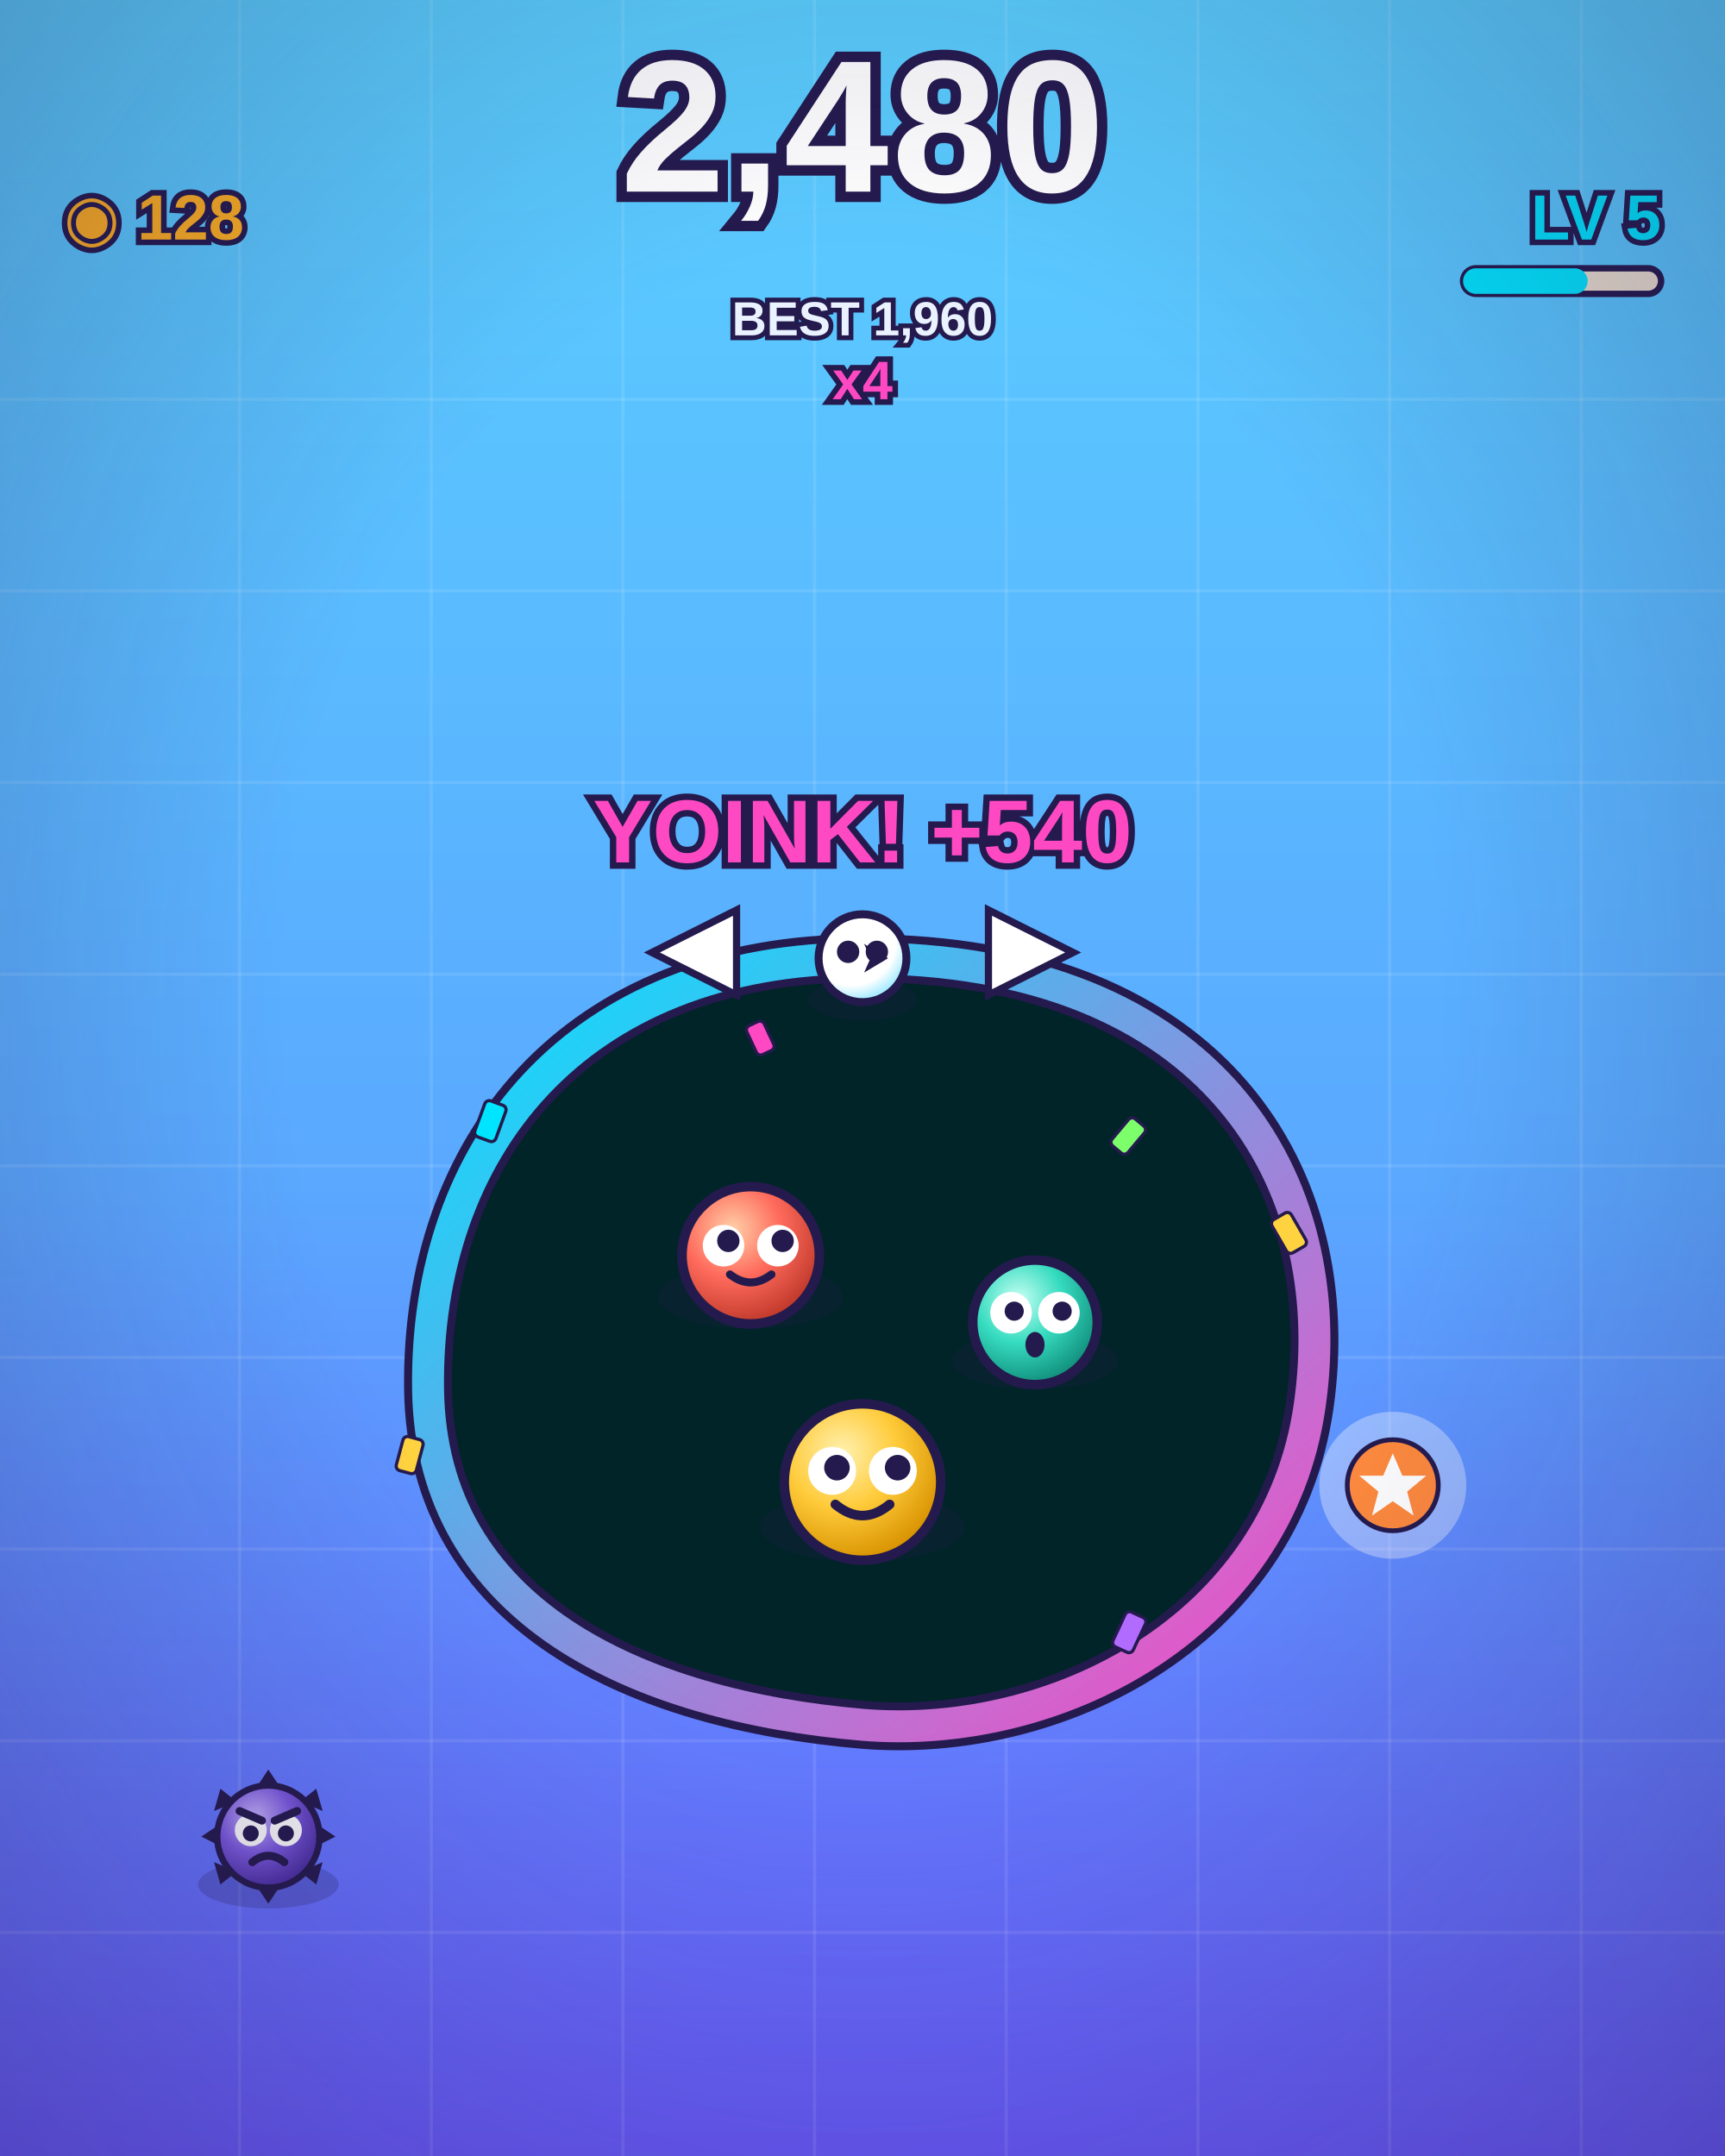
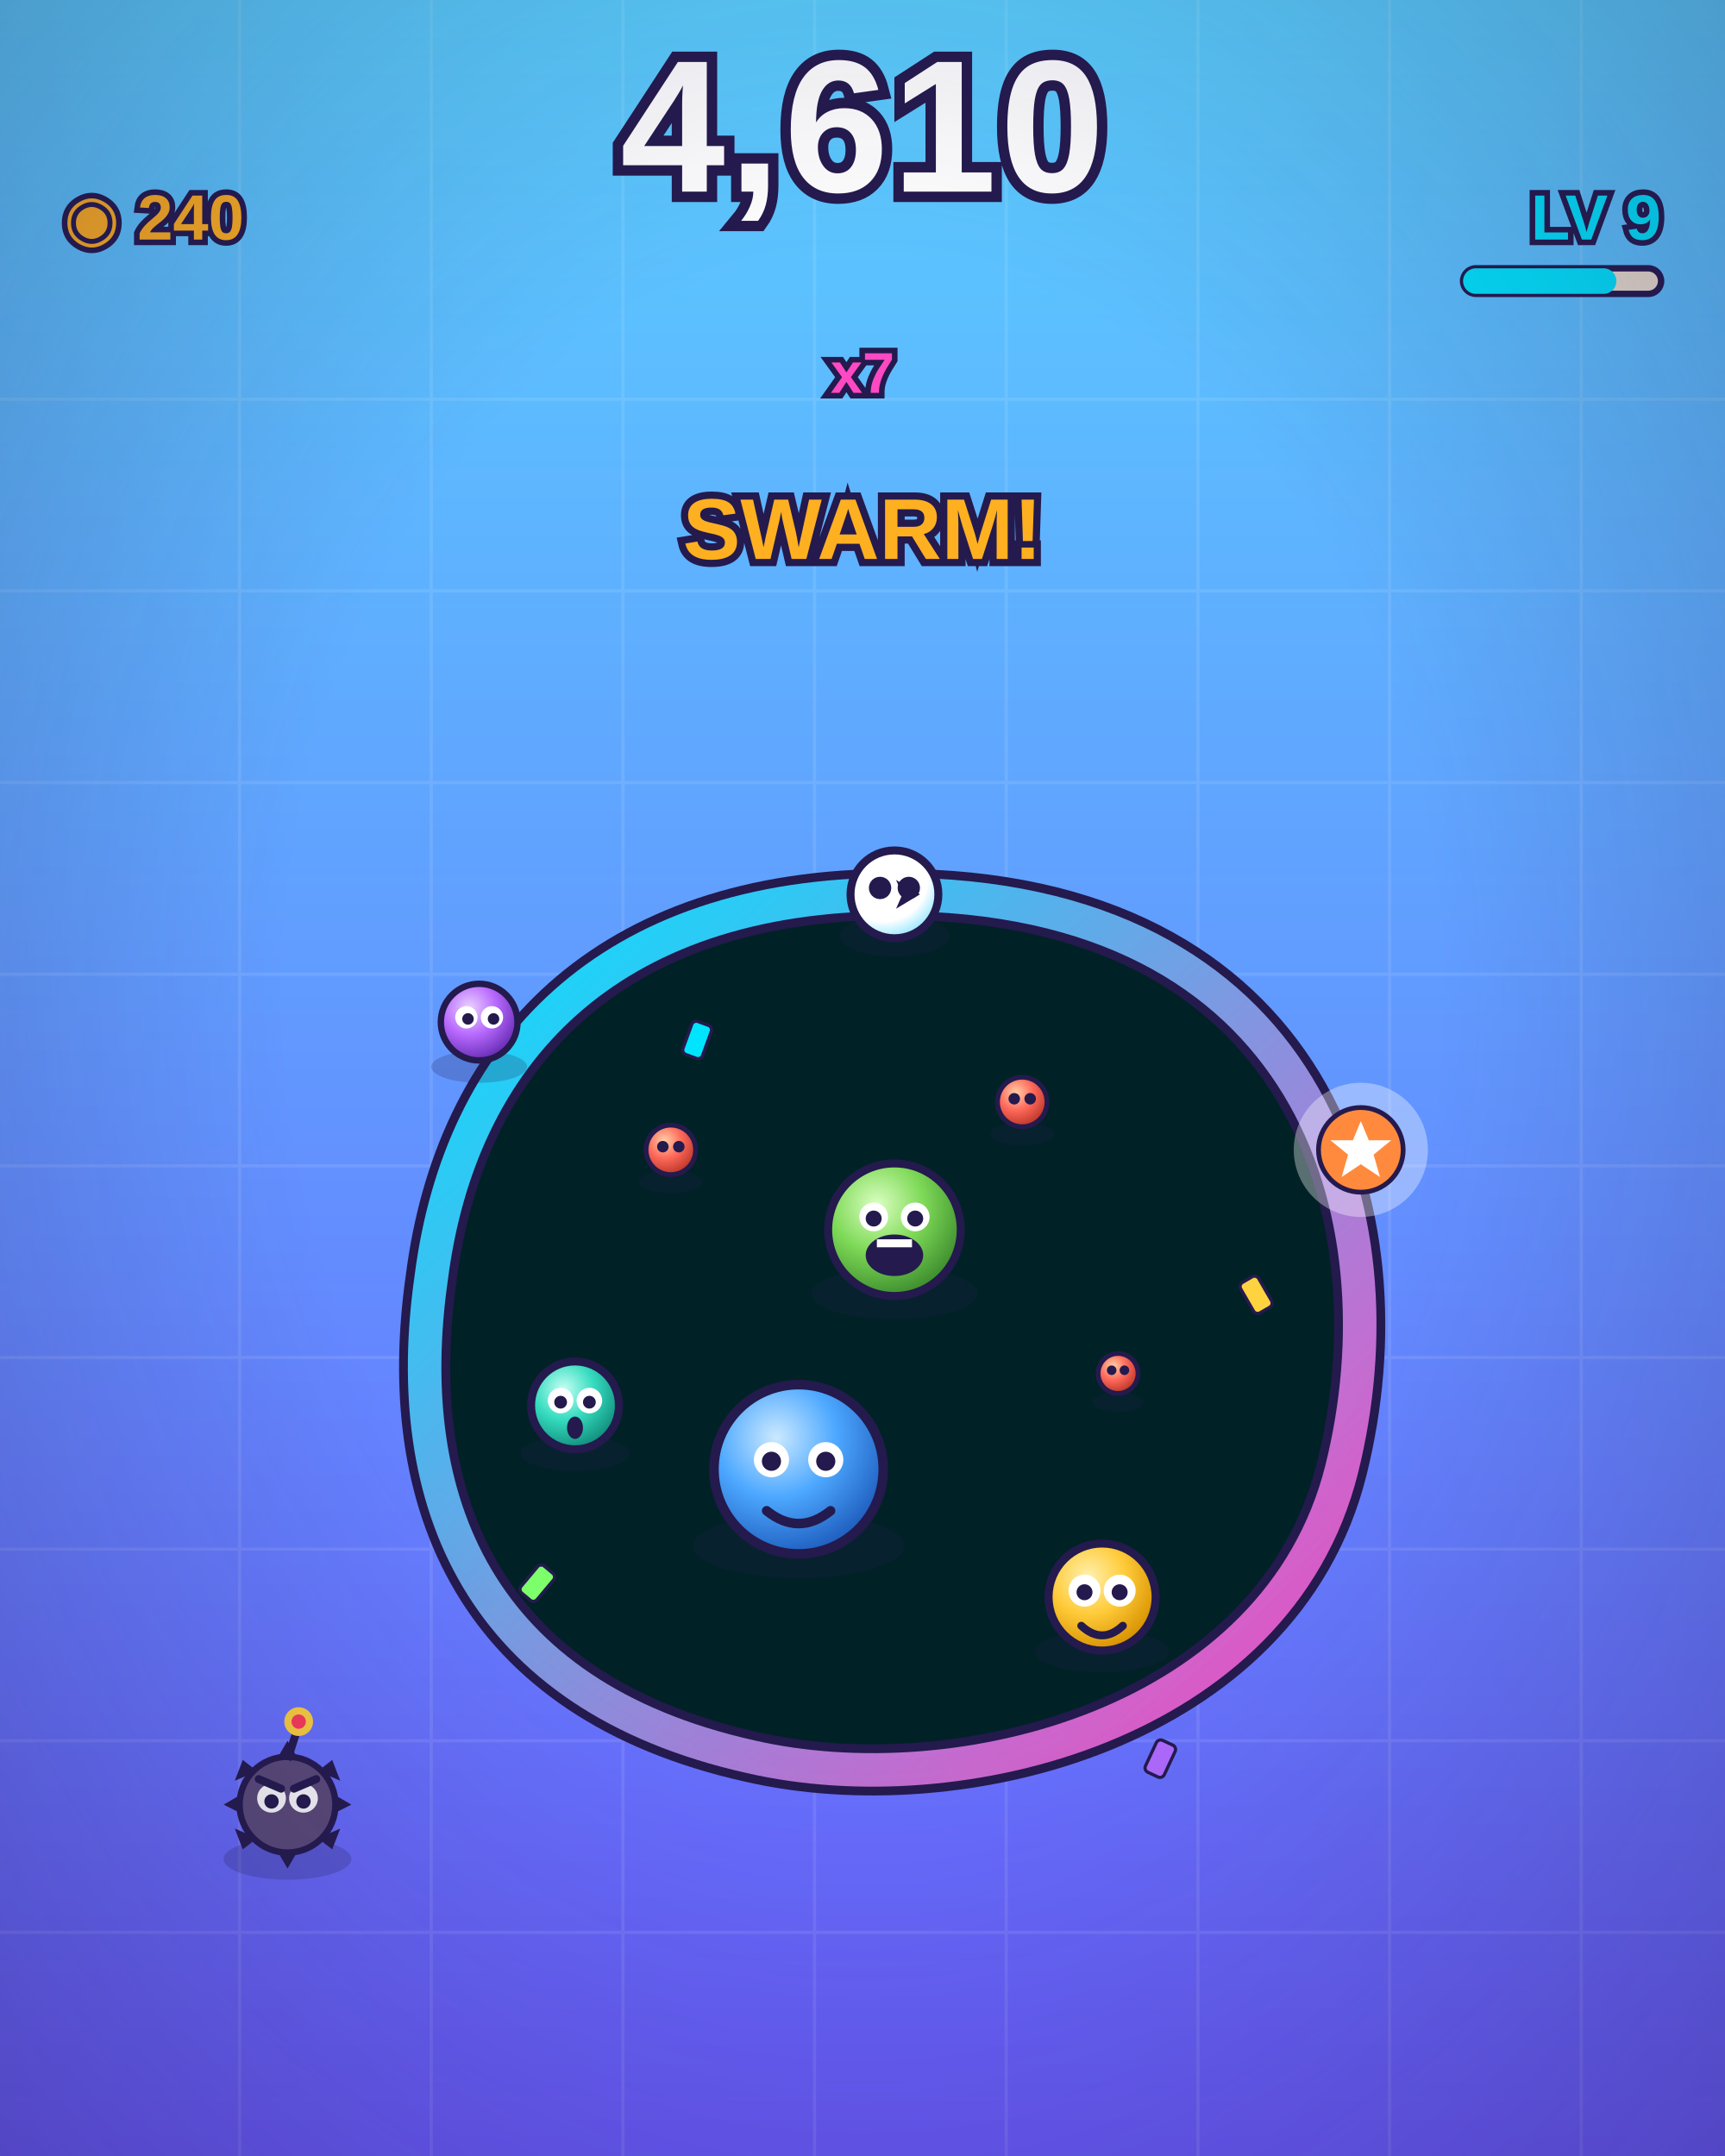
<svg xmlns="http://www.w3.org/2000/svg" width="1080" height="1350" viewBox="0 0 1080 1350" font-family="'Segoe UI',system-ui,Arial,sans-serif">
  <defs>
    <linearGradient id="sky" x1="0" y1="0" x2="0" y2="1">
      <stop offset="0" stop-color="#5AD1FF" />
-       <stop offset="0.55" stop-color="#5AA8FF" />
      <stop offset="1" stop-color="#6A5BFF" />
    </linearGradient>
    <radialGradient id="vig" cx="0.5" cy="0.46" r="0.75">
      <stop offset="0.45" stop-color="#241A4D" stop-opacity="0" />
      <stop offset="1" stop-color="#241A4D" stop-opacity="0.34" />
    </radialGradient>
-     <linearGradient id="ribbon" x1="0" y1="0" x2="1" y2="1">
+     <linearGradient id="rib" x1="0" y1="0" x2="1" y2="1">
      <stop offset="0" stop-color="#00E5FF" />
      <stop offset="1" stop-color="#FF49C3" />
    </linearGradient>
-     <radialGradient id="coral" cx="0.36" cy="0.30" r="0.75">
+     <radialGradient id="coral" cx="0.36" cy="0.3" r="0.75">
      <stop offset="0" stop-color="#FFD0A8" />
-       <stop offset="0.5" stop-color="#FF6B5C" />
+       <stop offset=".5" stop-color="#FF6B5C" />
      <stop offset="1" stop-color="#C0392B" />
    </radialGradient>
-     <radialGradient id="teal" cx="0.36" cy="0.30" r="0.75">
+     <radialGradient id="teal" cx="0.36" cy="0.3" r="0.75">
      <stop offset="0" stop-color="#C7FFF3" />
-       <stop offset="0.5" stop-color="#36DCC0" />
+       <stop offset=".5" stop-color="#36DCC0" />
      <stop offset="1" stop-color="#11907D" />
    </radialGradient>
-     <radialGradient id="gold" cx="0.36" cy="0.30" r="0.75">
+     <radialGradient id="gold" cx="0.36" cy="0.3" r="0.75">
      <stop offset="0" stop-color="#FFF1B0" />
-       <stop offset="0.5" stop-color="#FFCB3A" />
+       <stop offset=".5" stop-color="#FFCB3A" />
      <stop offset="1" stop-color="#D89200" />
    </radialGradient>
-     <radialGradient id="bomb" cx="0.36" cy="0.30" r="0.75">
-       <stop offset="0" stop-color="#C9B6FF" />
-       <stop offset="0.5" stop-color="#7C5BE0" />
-       <stop offset="1" stop-color="#4A2EA0" />
+     <radialGradient id="blue" cx="0.36" cy="0.3" r="0.75">
+       <stop offset="0" stop-color="#CBE9FF" />
+       <stop offset=".5" stop-color="#4DA8FF" />
+       <stop offset="1" stop-color="#1F5FBF" />
    </radialGradient>
-     <radialGradient id="carb" cx="0.36" cy="0.28" r="0.8">
-       <stop offset="0" stop-color="#FFFFFF" />
-       <stop offset="0.7" stop-color="#FFFFFF" />
+     <radialGradient id="viol" cx="0.36" cy="0.3" r="0.75">
+       <stop offset="0" stop-color="#EAD3FF" />
+       <stop offset=".5" stop-color="#B96BFF" />
+       <stop offset="1" stop-color="#6A2EB8" />
+     </radialGradient>
+     <radialGradient id="grn" cx="0.36" cy="0.3" r="0.75">
+       <stop offset="0" stop-color="#DBFFC2" />
+       <stop offset=".5" stop-color="#7ED957" />
+       <stop offset="1" stop-color="#3E8E2E" />
+     </radialGradient>
+     <radialGradient id="car" cx="0.36" cy="0.28" r="0.8">
+       <stop offset="0" stop-color="#fff" />
+       <stop offset=".7" stop-color="#fff" />
      <stop offset="1" stop-color="#8FE6FF" />
    </radialGradient>
  </defs>
  <rect width="1080" height="1350" fill="url(#sky)" />
-   <g stroke="#FFFFFF" stroke-opacity="0.10" stroke-width="2">
-     <path d="M150 0V1350 M270 0V1350 M390 0V1350 M510 0V1350 M630 0V1350 M750 0V1350 M870 0V1350 M990 0V1350" />
-     <path d="M0 250H1080 M0 370H1080 M0 490H1080 M0 610H1080 M0 730H1080 M0 850H1080 M0 970H1080 M0 1090H1080 M0 1210H1080" />
+   <g stroke="#fff" stroke-opacity="0.10" stroke-width="2">
+     <path d="M150 0V1350 M270 0V1350 M390 0V1350 M510 0V1350 M630 0V1350 M750 0V1350 M870 0V1350 M990 0V1350 M0 250H1080 M0 370H1080 M0 490H1080 M0 610H1080 M0 730H1080 M0 850H1080 M0 970H1080 M0 1090H1080 M0 1210H1080" />
  </g>
-   <path id="loop" d="M540 600 C760 600 840 740 820 880 C800 1020 660 1090 540 1080 C400 1068 270 1010 268 870 C266 720 360 600 540 600 Z" />
-   <use href="#loop" fill="#00E5FF" fill-opacity="0.16" />
-   <use href="#loop" fill="none" stroke="#241A4D" stroke-width="30" stroke-linejoin="round" />
-   <use href="#loop" fill="none" stroke="url(#ribbon)" stroke-width="20" stroke-linejoin="round" />
-   <g>
-     <ellipse cx="470" cy="812" rx="58" ry="20" fill="#241A4D" opacity="0.22" />
-     <circle cx="470" cy="786" r="46" fill="#241A4D" />
-     <circle cx="470" cy="786" r="40" fill="url(#coral)" />
-     <circle cx="453" cy="780" r="13" fill="#fff" />
-     <circle cx="487" cy="780" r="13" fill="#fff" />
-     <circle cx="456" cy="777" r="7" fill="#241A4D" />
-     <circle cx="490" cy="777" r="7" fill="#241A4D" />
-     <path d="M457 798 Q470 808 483 798" fill="none" stroke="#241A4D" stroke-width="5" stroke-linecap="round" />
+   <path id="lp" d="M560 560 C820 560 880 760 840 920 C800 1080 600 1130 470 1100 C300 1062 250 940 270 800 C288 660 380 560 560 560 Z" />
+   <use href="#lp" fill="#00E5FF" fill-opacity="0.15" />
+   <use href="#lp" fill="none" stroke="#241A4D" stroke-width="32" stroke-linejoin="round" />
+   <use href="#lp" fill="none" stroke="url(#rib)" stroke-width="21" stroke-linejoin="round" />
+   <g transform="translate(420,720)">
+     <ellipse cx="0" cy="20" rx="20" ry="7" fill="#241A4D" opacity=".22" />
+     <circle r="17" fill="#241A4D" />
+     <circle r="14" fill="url(#coral)" />
+     <circle cx="-5" cy="-2" r="3.6" fill="#241A4D" />
+     <circle cx="5" cy="-2" r="3.6" fill="#241A4D" />
  </g>
-   <g>
-     <ellipse cx="648" cy="852" rx="52" ry="18" fill="#241A4D" opacity="0.22" />
-     <circle cx="648" cy="828" r="42" fill="#241A4D" />
-     <circle cx="648" cy="828" r="36" fill="url(#teal)" />
-     <circle cx="633" cy="822" r="13" fill="#fff" />
-     <circle cx="663" cy="822" r="13" fill="#fff" />
-     <circle cx="635" cy="821" r="6" fill="#241A4D" />
-     <circle cx="665" cy="821" r="6" fill="#241A4D" />
-     <ellipse cx="648" cy="842" rx="6" ry="8" fill="#241A4D" />
+   <g transform="translate(640,690)">
+     <ellipse cx="0" cy="20" rx="20" ry="7" fill="#241A4D" opacity=".22" />
+     <circle r="17" fill="#241A4D" />
+     <circle r="14" fill="url(#coral)" />
+     <circle cx="-5" cy="-2" r="3.6" fill="#241A4D" />
+     <circle cx="5" cy="-2" r="3.6" fill="#241A4D" />
  </g>
-   <g>
-     <ellipse cx="540" cy="956" rx="64" ry="22" fill="#241A4D" opacity="0.22" />
-     <circle cx="540" cy="928" r="52" fill="#241A4D" />
-     <circle cx="540" cy="928" r="46" fill="url(#gold)" />
-     <circle cx="521" cy="921" r="15" fill="#fff" />
-     <circle cx="559" cy="921" r="15" fill="#fff" />
-     <circle cx="524" cy="919" r="8" fill="#241A4D" />
-     <circle cx="562" cy="919" r="8" fill="#241A4D" />
-     <path d="M523 942 Q540 956 557 942" fill="none" stroke="#241A4D" stroke-width="6" stroke-linecap="round" />
+   <g transform="translate(700,860)">
+     <ellipse cx="0" cy="18" rx="16" ry="6" fill="#241A4D" opacity=".22" />
+     <circle r="14" fill="#241A4D" />
+     <circle r="11" fill="url(#coral)" />
+     <circle cx="-4" cy="-2" r="3" fill="#241A4D" />
+     <circle cx="4" cy="-2" r="3" fill="#241A4D" />
  </g>
-   <g transform="translate(168,1150)">
-     <ellipse cx="0" cy="30" rx="44" ry="15" fill="#241A4D" opacity="0.22" />
-     <g fill="#241A4D">
-       <path d="M0 -42 L8 -30 L-8 -30Z" />
-       <path d="M30 -30 L34 -16 L20 -22Z" />
-       <path d="M42 0 L30 6 L30 -8Z" />
-       <path d="M30 30 L20 22 L34 16Z" />
-       <path d="M0 42 L-8 30 L8 30Z" />
-       <path d="M-30 30 L-34 16 L-20 22Z" />
-       <path d="M-42 0 L-30 -8 L-30 6Z" />
-       <path d="M-30 -30 L-20 -22 L-34 -16Z" />
-     </g>
-     <circle r="34" fill="#241A4D" />
-     <circle r="30" fill="url(#bomb)" />
+   <g transform="translate(500,920)">
+     <ellipse cx="0" cy="48" rx="66" ry="20" fill="#241A4D" opacity=".22" />
+     <circle r="56" fill="#241A4D" />
+     <circle r="50" fill="url(#blue)" />
+     <circle cx="-17" cy="-6" r="11" fill="#fff" />
+     <circle cx="17" cy="-6" r="11" fill="#fff" />
+     <circle cx="-17" cy="-5" r="6" fill="#241A4D" />
+     <circle cx="17" cy="-5" r="6" fill="#241A4D" />
+     <path d="M-20 26 Q0 42 20 26" fill="none" stroke="#241A4D" stroke-width="6" stroke-linecap="round" />
+   </g>
+   <g transform="translate(360,880)">
+     <ellipse cx="0" cy="30" rx="34" ry="11" fill="#241A4D" opacity=".22" />
+     <circle r="30" fill="#241A4D" />
+     <circle r="25" fill="url(#teal)" />
+     <circle cx="-9" cy="-3" r="8" fill="#fff" />
+     <circle cx="9" cy="-3" r="8" fill="#fff" />
+     <circle cx="-9" cy="-2" r="4" fill="#241A4D" />
+     <circle cx="9" cy="-2" r="4" fill="#241A4D" />
+     <ellipse cx="0" cy="14" rx="5" ry="7" fill="#241A4D" />
+   </g>
+   <g transform="translate(690,1000)">
+     <ellipse cx="0" cy="34" rx="42" ry="13" fill="#241A4D" opacity=".22" />
+     <circle r="36" fill="#241A4D" />
+     <circle r="31" fill="url(#gold)" />
    <circle cx="-11" cy="-4" r="10" fill="#fff" />
    <circle cx="11" cy="-4" r="10" fill="#fff" />
-     <circle cx="-11" cy="-2" r="5" fill="#241A4D" />
-     <circle cx="11" cy="-2" r="5" fill="#241A4D" />
-     <path d="M-18 -16 L-4 -10 M18 -16 L4 -10" stroke="#241A4D" stroke-width="5" stroke-linecap="round" />
-     <path d="M-10 16 Q0 8 10 16" fill="none" stroke="#241A4D" stroke-width="5" stroke-linecap="round" />
+     <circle cx="-11" cy="-3" r="5" fill="#241A4D" />
+     <circle cx="11" cy="-3" r="5" fill="#241A4D" />
+     <path d="M-13 18 Q0 30 13 18" fill="none" stroke="#241A4D" stroke-width="5" stroke-linecap="round" />
  </g>
-   <g transform="translate(540,600)">
-     <ellipse cx="0" cy="26" rx="34" ry="13" fill="#241A4D" opacity="0.22" />
+   <g transform="translate(560,770)">
+     <ellipse cx="0" cy="40" rx="52" ry="16" fill="#241A4D" opacity=".22" />
+     <circle r="44" fill="#241A4D" />
+     <circle r="39" fill="url(#grn)" />
+     <circle cx="-13" cy="-8" r="9" fill="#fff" />
+     <circle cx="13" cy="-8" r="9" fill="#fff" />
+     <circle cx="-13" cy="-7" r="5" fill="#241A4D" />
+     <circle cx="13" cy="-7" r="5" fill="#241A4D" />
+     <ellipse cx="0" cy="16" rx="18" ry="13" fill="#241A4D" />
+     <rect x="-11" y="6" width="22" height="5" fill="#fff" />
+   </g>
+   <g transform="translate(300,640)">
+     <ellipse cx="0" cy="28" rx="30" ry="10" fill="#241A4D" opacity=".22" />
+     <circle r="26" fill="#241A4D" />
+     <circle r="22" fill="url(#viol)" />
+     <circle cx="-8" cy="-3" r="7" fill="#fff" />
+     <circle cx="8" cy="-3" r="7" fill="#fff" />
+     <circle cx="-7" cy="-2" r="3.6" fill="#241A4D" />
+     <circle cx="9" cy="-2" r="3.6" fill="#241A4D" />
+   </g>
+   <g transform="translate(560,560)">
+     <ellipse cx="0" cy="26" rx="34" ry="13" fill="#241A4D" opacity=".22" />
    <circle r="30" fill="#241A4D" />
-     <circle r="25" fill="url(#carb)" />
+     <circle r="25" fill="url(#car)" />
    <circle cx="-9" cy="-4" r="7" fill="#241A4D" />
    <circle cx="9" cy="-4" r="7" fill="#241A4D" />
    <path d="M16 0 L1 9 L5 0 L1 -9 Z" fill="#241A4D" />
  </g>
-   <text x="436" y="612" text-anchor="middle" font-size="60" font-weight="900" fill="#FFFFFF" stroke="#241A4D" stroke-width="9" paint-order="stroke">◀</text>
-   <text x="644" y="612" text-anchor="middle" font-size="60" font-weight="900" fill="#FFFFFF" stroke="#241A4D" stroke-width="9" paint-order="stroke">▶</text>
+   <g transform="translate(180,1130)">
+     <ellipse cx="0" cy="34" rx="40" ry="13" fill="#241A4D" opacity=".22" />
+     <g fill="#241A4D">
+       <path d="M0 -40 L7 -28 L-7 -28Z" />
+       <path d="M28 -28 L33 -15 L19 -21Z" />
+       <path d="M40 0 L28 6 L28 -7Z" />
+       <path d="M28 28 L19 21 L33 15Z" />
+       <path d="M0 40 L-7 28 L7 28Z" />
+       <path d="M-28 28 L-33 15 L-19 21Z" />
+       <path d="M-40 0 L-28 -7 L-28 6Z" />
+       <path d="M-28 -28 L-19 -21 L-33 -15Z" />
+     </g>
+     <circle r="32" fill="#241A4D" />
+     <circle r="28" fill="#5B4B7A" />
+     <circle cx="-10" cy="-4" r="9" fill="#fff" />
+     <circle cx="10" cy="-4" r="9" fill="#fff" />
+     <circle cx="-10" cy="-2" r="4.5" fill="#241A4D" />
+     <circle cx="10" cy="-2" r="4.5" fill="#241A4D" />
+     <path d="M-18 -16 L-4 -10 M18 -16 L4 -10" stroke="#241A4D" stroke-width="5" stroke-linecap="round" />
+     <path d="M0 -28 L7 -50" stroke="#241A4D" stroke-width="5" />
+     <circle cx="7" cy="-52" r="9" fill="#FFD23F" />
+     <circle cx="7" cy="-52" r="4.5" fill="#FF3B5C" />
+   </g>
+   <g transform="translate(852,720)">
+     <circle r="42" fill="#fff" opacity=".35" />
+     <circle r="28" fill="#241A4D" />
+     <circle r="25" fill="#FF8A3D" />
+     <path d="M0 -18 L5 -6 L19 -6 L8 3 L12 17 L0 9 L-12 17 L-8 3 L-19 -6 L-5 -6 Z" fill="#fff" />
+   </g>
  <g stroke="#241A4D" stroke-width="2">
-     <rect x="300" y="690" width="14" height="24" rx="3" fill="#00E5FF" transform="rotate(20 307 702)" />
-     <rect x="800" y="760" width="14" height="24" rx="3" fill="#FFD23F" transform="rotate(-30 807 772)" />
-     <rect x="700" y="700" width="13" height="22" rx="3" fill="#7CFF6B" transform="rotate(40 706 711)" />
-     <rect x="700" y="1010" width="14" height="24" rx="3" fill="#B16BFF" transform="rotate(25 707 1022)" />
-     <rect x="470" y="640" width="12" height="20" rx="3" fill="#FF49C3" transform="rotate(-25 476 650)" />
-     <rect x="250" y="900" width="13" height="22" rx="3" fill="#FFD23F" transform="rotate(15 256 911)" />
+     <rect x="430" y="640" width="13" height="22" rx="3" fill="#00E5FF" transform="rotate(20 436 651)" />
+     <rect x="780" y="800" width="13" height="22" rx="3" fill="#FFD23F" transform="rotate(-30 786 811)" />
+     <rect x="330" y="980" width="13" height="22" rx="3" fill="#7CFF6B" transform="rotate(40 336 991)" />
+     <rect x="720" y="1090" width="13" height="22" rx="3" fill="#B16BFF" transform="rotate(25 726 1101)" />
  </g>
-   <text x="540" y="540" text-anchor="middle" font-size="56" font-weight="900" fill="#FF49C3" stroke="#241A4D" stroke-width="8" paint-order="stroke">YOINK!  +540</text>
-   <g transform="translate(872,930)">
-     <circle r="46" fill="#FFFFFF" opacity="0.35" />
-     <circle r="30" fill="#241A4D" />
-     <circle r="27" fill="#FF8A3D" />
-     <path d="M0 -20 L6 -6 L21 -6 L9 4 L13 19 L0 10 L-13 19 L-9 4 L-21 -6 L-6 -6 Z" fill="#FFFFFF" />
-   </g>
-   <text x="540" y="120" text-anchor="middle" font-size="118" font-weight="900" fill="#FFFFFF" stroke="#241A4D" stroke-width="13" paint-order="stroke" letter-spacing="2">2,480</text>
-   <text x="540" y="250" text-anchor="middle" font-size="34" font-weight="900" fill="#FF49C3" stroke="#241A4D" stroke-width="7" paint-order="stroke">x4</text>
-   <text x="540" y="210" text-anchor="middle" font-size="30" font-weight="900" fill="#EAF2FF" stroke="#241A4D" stroke-width="6" paint-order="stroke">BEST 1,960</text>
-   <text x="40" y="150" font-size="40" font-weight="900" fill="#FFB020" stroke="#241A4D" stroke-width="7" paint-order="stroke">◉ 128</text>
-   <text x="1040" y="150" text-anchor="end" font-size="40" font-weight="900" fill="#00E5FF" stroke="#241A4D" stroke-width="7" paint-order="stroke">LV 5</text>
+   <text x="540" y="120" text-anchor="middle" font-size="118" font-weight="900" fill="#fff" stroke="#241A4D" stroke-width="13" paint-order="stroke" letter-spacing="2">4,610</text>
+   <text x="540" y="246" text-anchor="middle" font-size="36" font-weight="900" fill="#FF49C3" stroke="#241A4D" stroke-width="7" paint-order="stroke">x7</text>
+   <text x="540" y="350" text-anchor="middle" font-size="54" font-weight="900" fill="#FFB020" stroke="#241A4D" stroke-width="9" paint-order="stroke">SWARM!</text>
+   <text x="40" y="150" font-size="40" font-weight="900" fill="#FFB020" stroke="#241A4D" stroke-width="7" paint-order="stroke">◉ 240</text>
+   <text x="1040" y="150" text-anchor="end" font-size="40" font-weight="900" fill="#00E5FF" stroke="#241A4D" stroke-width="7" paint-order="stroke">LV 9</text>
  <rect x="916" y="168" width="124" height="16" rx="8" fill="#EADFCE" stroke="#241A4D" stroke-width="4" />
-   <rect x="916" y="168" width="78" height="16" rx="8" fill="#00E5FF" />
+   <rect x="916" y="168" width="96" height="16" rx="8" fill="#00E5FF" />
  <rect width="1080" height="1350" fill="url(#vig)" />
</svg>
